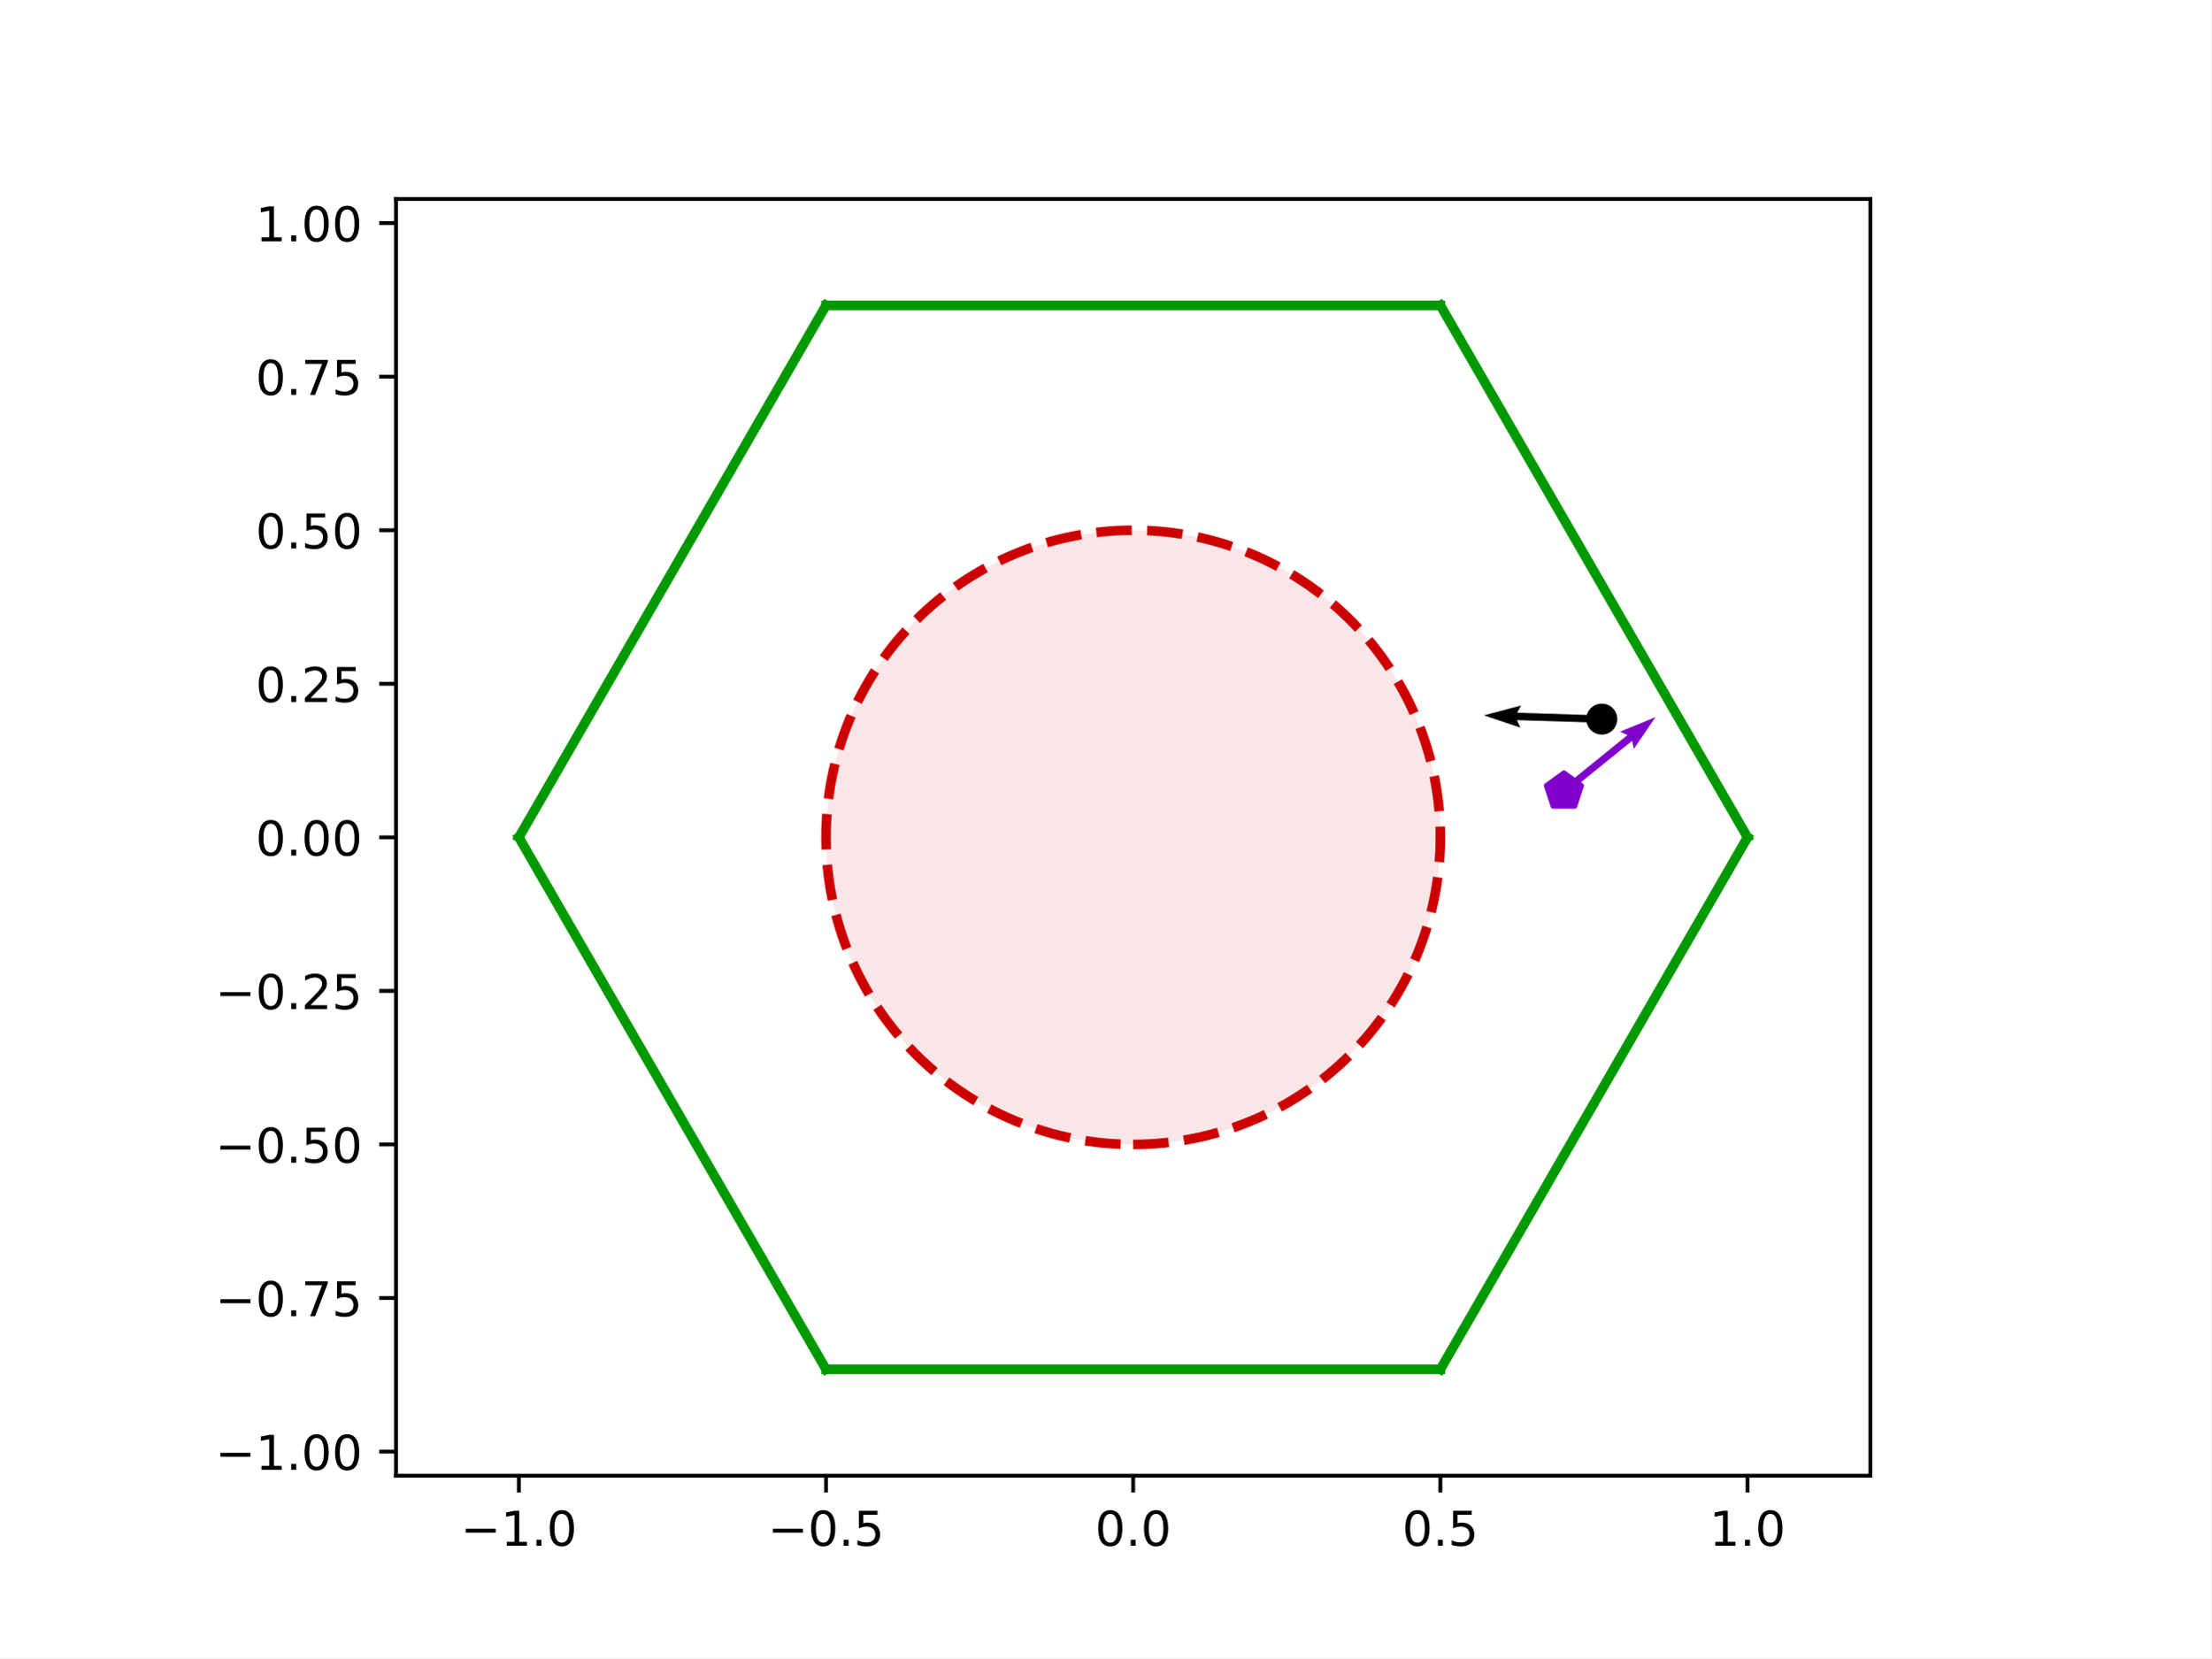
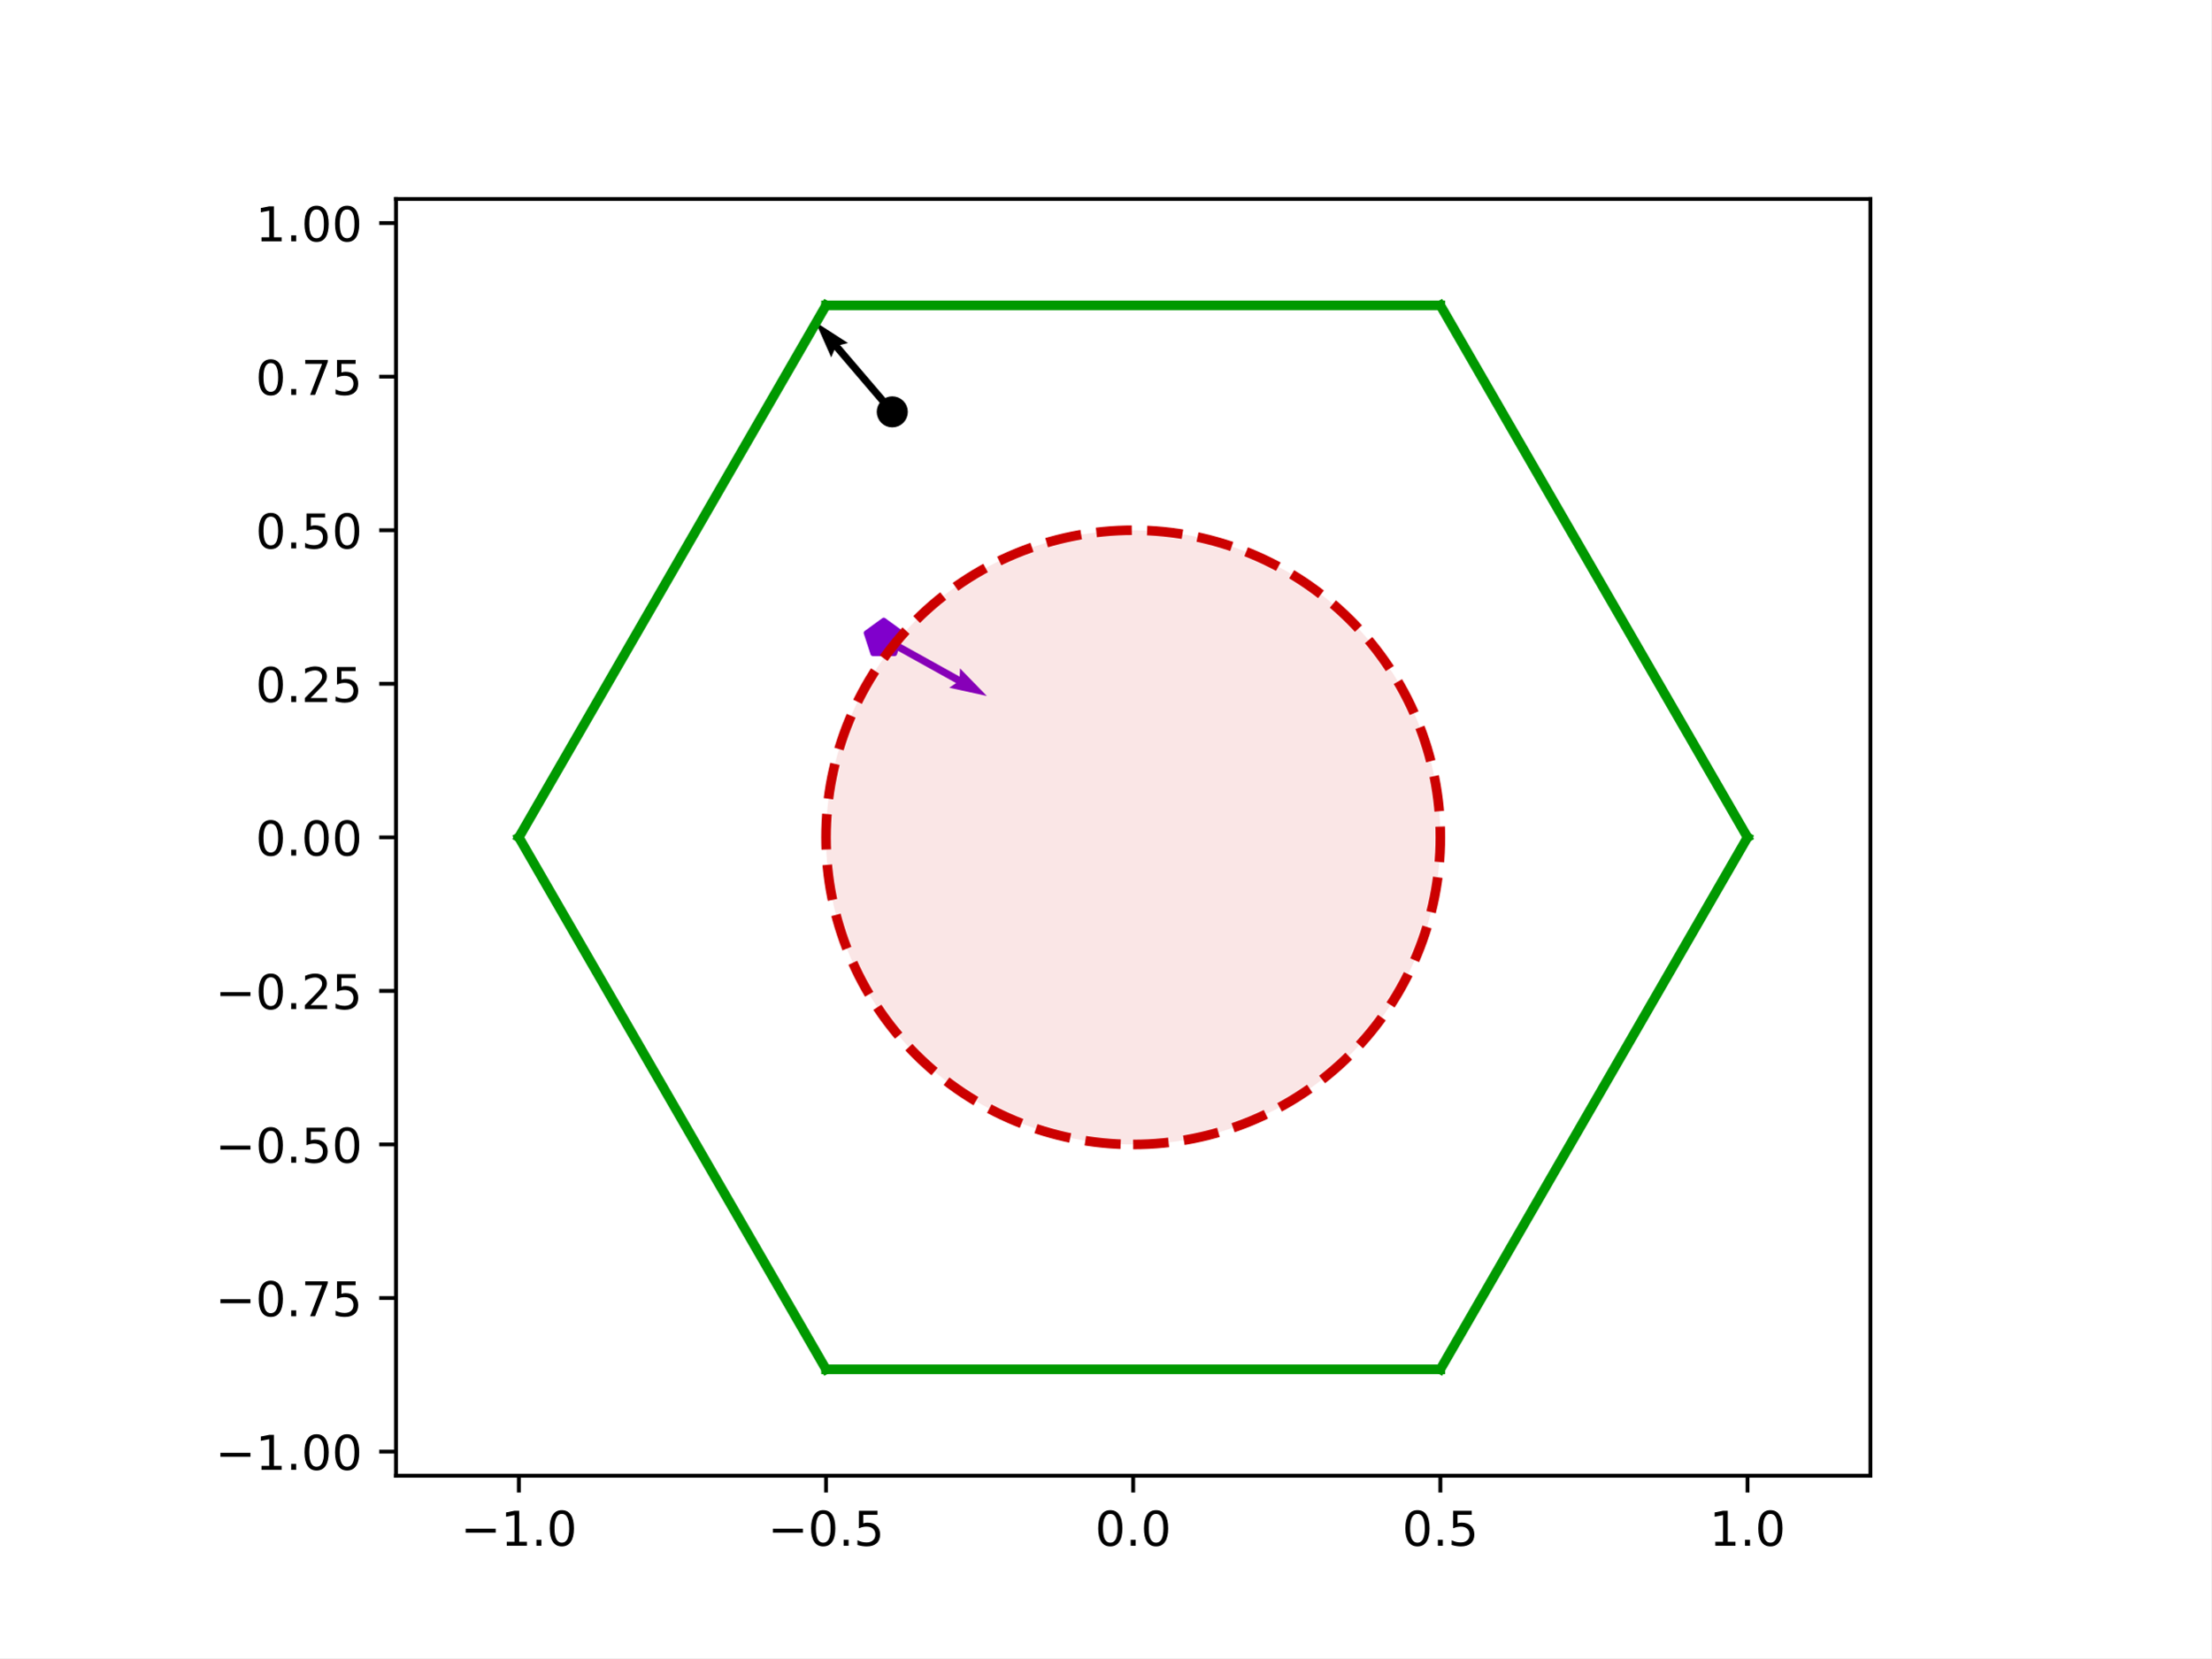
<svg xmlns="http://www.w3.org/2000/svg" xmlns:xlink="http://www.w3.org/1999/xlink" height="345.6pt" version="1.1" viewBox="0 0 460.8 345.6" width="460.8pt">
  <defs>
    <style type="text/css">
*{stroke-linecap:butt;stroke-linejoin:round;}
  </style>
  </defs>
  <g id="figure_1">
    <g id="patch_1">
      <path d="M 0 345.6  L 460.8 345.6  L 460.8 0  L 0 0  z " style="fill:#ffffff;" />
    </g>
    <g id="axes_1">
      <g id="patch_2">
        <path d="M 82.52 307.584  L 389.8 307.584  L 389.8 41.472  L 82.52 41.472  z " style="fill:#ffffff;" />
      </g>
      <g id="PathCollection_1">
        <defs>
-           <path d="M 0 2.739  C 0.726 2.739 1.423 2.45 1.936 1.936  C 2.45 1.423 2.739 0.726 2.739 0  C 2.739 -0.726 2.45 -1.423 1.936 -1.936  C 1.423 -2.45 0.726 -2.739 0 -2.739  C -0.726 -2.739 -1.423 -2.45 -1.936 -1.936  C -2.45 -1.423 -2.739 -0.726 -2.739 0  C -2.739 0.726 -2.45 1.423 -1.936 1.936  C -1.423 2.45 -0.726 2.739 0 2.739  z " id="m83deed8836" style="stroke:#000000;" />
+           <path d="M 0 2.739  C 0.726 2.739 1.423 2.45 1.936 1.936  C 2.45 1.423 2.739 0.726 2.739 0  C 2.739 -0.726 2.45 -1.423 1.936 -1.936  C 1.423 -2.45 0.726 -2.739 0 -2.739  C -0.726 -2.739 -1.423 -2.45 -1.936 -1.936  C -2.45 -1.423 -2.739 -0.726 -2.739 0  C -2.739 0.726 -2.45 1.423 -1.936 1.936  C -1.423 2.45 -0.726 2.739 0 2.739  z " id="mc5c26105dc" style="stroke:#000000;" />
        </defs>
-         <g clip-path="url(#pf049ee2412)">
-           <use style="stroke:#000000;" x="333.82" xlink:href="#m83deed8836" y="149.883" />
+         <g clip-path="url(#p697dacfa0a)">
+           <use style="stroke:#000000;" x="185.954" xlink:href="#mc5c26105dc" y="85.84" />
        </g>
      </g>
      <g id="Quiver_1">
-         <path clip-path="url(#pf049ee2412)" d="M 333.796 150.65  L 316.136 150.094  L 316.856 151.654  L 309.25 149.108  L 317.001 147.047  L 316.185 148.558  L 333.845 149.115  L 333.796 150.65  " />
+         <path clip-path="url(#p697dacfa0a)" d="M 185.37 86.339  L 173.892 72.906  L 173.223 74.489  L 169.985 67.151  L 176.727 71.494  L 175.06 71.908  L 186.538 85.341  L 185.37 86.339  " />
      </g>
      <g id="PathCollection_2">
        <defs>
-           <path d="M 0 -3.873  L -3.683 -1.197  L -2.276 3.133  L 2.276 3.133  L 3.683 -1.197  z " id="m20000add45" style="stroke:#8000cc;" />
+           <path d="M 0 -3.873  L -3.683 -1.197  L -2.276 3.133  L 2.276 3.133  L 3.683 -1.197  z " id="m47a389edd7" style="stroke:#8000cc;" />
        </defs>
-         <g clip-path="url(#pf049ee2412)">
-           <use style="fill:#8000cc;stroke:#8000cc;" x="325.927" xlink:href="#m20000add45" y="164.932" />
+         <g clip-path="url(#p697dacfa0a)">
+           <use style="fill:#8000cc;stroke:#8000cc;" x="184.178" xlink:href="#m47a389edd7" y="133.116" />
        </g>
      </g>
      <g id="Quiver_2">
-         <path clip-path="url(#pf049ee2412)" d="M 325.443 164.335  L 339.172 153.213  L 337.608 152.503  L 345.028 149.457  L 340.509 156.084  L 340.139 154.407  L 326.411 165.529  L 325.443 164.335  " style="fill:#8000cc;" />
+         <path clip-path="url(#p697dacfa0a)" d="M 184.552 132.445  L 199.994 141.031  L 200.069 139.314  L 205.663 145.062  L 197.829 143.343  L 199.247 142.373  L 183.805 133.788  L 184.552 132.445  " style="fill:#8000cc;" />
      </g>
      <g id="patch_3">
-         <path clip-path="url(#pf049ee2412)" d="M 236.16 238.545  C 253.137 238.545 269.422 231.799 281.427 219.795  C 293.431 207.79 300.177 191.505 300.177 174.528  C 300.177 157.551 293.431 141.266 281.427 129.261  C 269.422 117.257 253.137 110.511 236.16 110.511  C 219.183 110.511 202.898 117.257 190.893 129.261  C 178.889 141.266 172.143 157.551 172.143 174.528  C 172.143 191.505 178.889 207.79 190.893 219.795  C 202.898 231.799 219.183 238.545 236.16 238.545  z " style="fill:#cc0000;fill-opacity:0.1;stroke:#cc0000;stroke-dasharray:7.4,3.2;stroke-dashoffset:0;stroke-linejoin:miter;stroke-width:2;" />
+         <path clip-path="url(#p697dacfa0a)" d="M 236.16 238.545  C 253.137 238.545 269.422 231.799 281.427 219.795  C 293.431 207.79 300.177 191.505 300.177 174.528  C 300.177 157.551 293.431 141.266 281.427 129.261  C 269.422 117.257 253.137 110.511 236.16 110.511  C 219.183 110.511 202.898 117.257 190.893 129.261  C 178.889 141.266 172.143 157.551 172.143 174.528  C 172.143 191.505 178.889 207.79 190.893 219.795  C 202.898 231.799 219.183 238.545 236.16 238.545  z " style="fill:#cc0000;fill-opacity:0.1;stroke:#cc0000;stroke-dasharray:7.4,3.2;stroke-dashoffset:0;stroke-linejoin:miter;stroke-width:2;" />
      </g>
      <g id="matplotlib.axis_1">
        <g id="xtick_1">
          <g id="line2d_1">
            <defs>
-               <path d="M 0 0  L 0 3.5  " id="mdc3894dad5" style="stroke:#000000;stroke-width:0.8;" />
-             </defs>
-             <g>
-               <use style="stroke:#000000;stroke-width:0.8;" x="108.127" xlink:href="#mdc3894dad5" y="307.584" />
+               <path d="M 0 0  L 0 3.5  " id="m9b0f524664" style="stroke:#000000;stroke-width:0.8;" />
+             </defs>
+             <g>
+               <use style="stroke:#000000;stroke-width:0.8;" x="108.127" xlink:href="#m9b0f524664" y="307.584" />
            </g>
          </g>
          <g id="text_1">
            <defs>
              <path d="M 10.594 35.5  L 73.188 35.5  L 73.188 27.203  L 10.594 27.203  z " id="DejaVuSans-2212" />
              <path d="M 12.406 8.297  L 28.516 8.297  L 28.516 63.922  L 10.984 60.406  L 10.984 69.391  L 28.422 72.906  L 38.281 72.906  L 38.281 8.297  L 54.391 8.297  L 54.391 0  L 12.406 0  z " id="DejaVuSans-31" />
              <path d="M 10.688 12.406  L 21 12.406  L 21 0  L 10.688 0  z " id="DejaVuSans-2e" />
              <path d="M 31.781 66.406  Q 24.172 66.406 20.328 58.906  Q 16.5 51.422 16.5 36.375  Q 16.5 21.391 20.328 13.891  Q 24.172 6.391 31.781 6.391  Q 39.453 6.391 43.281 13.891  Q 47.125 21.391 47.125 36.375  Q 47.125 51.422 43.281 58.906  Q 39.453 66.406 31.781 66.406  z M 31.781 74.219  Q 44.047 74.219 50.516 64.516  Q 56.984 54.828 56.984 36.375  Q 56.984 17.969 50.516 8.266  Q 44.047 -1.422 31.781 -1.422  Q 19.531 -1.422 13.062 8.266  Q 6.594 17.969 6.594 36.375  Q 6.594 54.828 13.062 64.516  Q 19.531 74.219 31.781 74.219  z " id="DejaVuSans-30" />
            </defs>
            <g transform="translate(95.9854 322.1824)scale(0.1 -0.1)">
              <use xlink:href="#DejaVuSans-2212" />
              <use x="83.789" xlink:href="#DejaVuSans-31" />
              <use x="147.412" xlink:href="#DejaVuSans-2e" />
              <use x="179.199" xlink:href="#DejaVuSans-30" />
            </g>
          </g>
        </g>
        <g id="xtick_2">
          <g id="line2d_2">
            <g>
-               <use style="stroke:#000000;stroke-width:0.8;" x="172.143" xlink:href="#mdc3894dad5" y="307.584" />
+               <use style="stroke:#000000;stroke-width:0.8;" x="172.143" xlink:href="#m9b0f524664" y="307.584" />
            </g>
          </g>
          <g id="text_2">
            <defs>
              <path d="M 10.797 72.906  L 49.516 72.906  L 49.516 64.594  L 19.828 64.594  L 19.828 46.734  Q 21.969 47.469 24.109 47.828  Q 26.266 48.188 28.422 48.188  Q 40.625 48.188 47.75 41.5  Q 54.891 34.812 54.891 23.391  Q 54.891 11.625 47.562 5.094  Q 40.234 -1.422 26.906 -1.422  Q 22.312 -1.422 17.547 -0.641  Q 12.797 0.141 7.719 1.703  L 7.719 11.625  Q 12.109 9.234 16.797 8.062  Q 21.484 6.891 26.703 6.891  Q 35.156 6.891 40.078 11.328  Q 45.016 15.766 45.016 23.391  Q 45.016 31 40.078 35.438  Q 35.156 39.891 26.703 39.891  Q 22.75 39.891 18.812 39.016  Q 14.891 38.141 10.797 36.281  z " id="DejaVuSans-35" />
            </defs>
            <g transform="translate(160.002 322.1824)scale(0.1 -0.1)">
              <use xlink:href="#DejaVuSans-2212" />
              <use x="83.789" xlink:href="#DejaVuSans-30" />
              <use x="147.412" xlink:href="#DejaVuSans-2e" />
              <use x="179.199" xlink:href="#DejaVuSans-35" />
            </g>
          </g>
        </g>
        <g id="xtick_3">
          <g id="line2d_3">
            <g>
-               <use style="stroke:#000000;stroke-width:0.8;" x="236.16" xlink:href="#mdc3894dad5" y="307.584" />
+               <use style="stroke:#000000;stroke-width:0.8;" x="236.16" xlink:href="#m9b0f524664" y="307.584" />
            </g>
          </g>
          <g id="text_3">
            <g transform="translate(228.2084 322.1824)scale(0.1 -0.1)">
              <use xlink:href="#DejaVuSans-30" />
              <use x="63.623" xlink:href="#DejaVuSans-2e" />
              <use x="95.41" xlink:href="#DejaVuSans-30" />
            </g>
          </g>
        </g>
        <g id="xtick_4">
          <g id="line2d_4">
            <g>
-               <use style="stroke:#000000;stroke-width:0.8;" x="300.177" xlink:href="#mdc3894dad5" y="307.584" />
+               <use style="stroke:#000000;stroke-width:0.8;" x="300.177" xlink:href="#m9b0f524664" y="307.584" />
            </g>
          </g>
          <g id="text_4">
            <g transform="translate(292.225 322.1824)scale(0.1 -0.1)">
              <use xlink:href="#DejaVuSans-30" />
              <use x="63.623" xlink:href="#DejaVuSans-2e" />
              <use x="95.41" xlink:href="#DejaVuSans-35" />
            </g>
          </g>
        </g>
        <g id="xtick_5">
          <g id="line2d_5">
            <g>
-               <use style="stroke:#000000;stroke-width:0.8;" x="364.193" xlink:href="#mdc3894dad5" y="307.584" />
+               <use style="stroke:#000000;stroke-width:0.8;" x="364.193" xlink:href="#m9b0f524664" y="307.584" />
            </g>
          </g>
          <g id="text_5">
            <g transform="translate(356.2416 322.1824)scale(0.1 -0.1)">
              <use xlink:href="#DejaVuSans-31" />
              <use x="63.623" xlink:href="#DejaVuSans-2e" />
              <use x="95.41" xlink:href="#DejaVuSans-30" />
            </g>
          </g>
        </g>
      </g>
      <g id="matplotlib.axis_2">
        <g id="ytick_1">
          <g id="line2d_6">
            <defs>
-               <path d="M 0 0  L -3.5 0  " id="mc24ce60bdf" style="stroke:#000000;stroke-width:0.8;" />
-             </defs>
-             <g>
-               <use style="stroke:#000000;stroke-width:0.8;" x="82.52" xlink:href="#mc24ce60bdf" y="302.561" />
+               <path d="M 0 0  L -3.5 0  " id="m15a4081d0c" style="stroke:#000000;stroke-width:0.8;" />
+             </defs>
+             <g>
+               <use style="stroke:#000000;stroke-width:0.8;" x="82.52" xlink:href="#m15a4081d0c" y="302.561" />
            </g>
          </g>
          <g id="text_6">
            <g transform="translate(44.87485 306.3604)scale(0.1 -0.1)">
              <use xlink:href="#DejaVuSans-2212" />
              <use x="83.789" xlink:href="#DejaVuSans-31" />
              <use x="147.412" xlink:href="#DejaVuSans-2e" />
              <use x="179.199" xlink:href="#DejaVuSans-30" />
              <use x="242.822" xlink:href="#DejaVuSans-30" />
            </g>
          </g>
        </g>
        <g id="ytick_2">
          <g id="line2d_7">
            <g>
-               <use style="stroke:#000000;stroke-width:0.8;" x="82.52" xlink:href="#mc24ce60bdf" y="270.553" />
+               <use style="stroke:#000000;stroke-width:0.8;" x="82.52" xlink:href="#m15a4081d0c" y="270.553" />
            </g>
          </g>
          <g id="text_7">
            <defs>
              <path d="M 8.203 72.906  L 55.078 72.906  L 55.078 68.703  L 28.609 0  L 18.312 0  L 43.219 64.594  L 8.203 64.594  z " id="DejaVuSans-37" />
            </defs>
            <g transform="translate(44.87485 274.3521)scale(0.1 -0.1)">
              <use xlink:href="#DejaVuSans-2212" />
              <use x="83.789" xlink:href="#DejaVuSans-30" />
              <use x="147.412" xlink:href="#DejaVuSans-2e" />
              <use x="179.199" xlink:href="#DejaVuSans-37" />
              <use x="242.822" xlink:href="#DejaVuSans-35" />
            </g>
          </g>
        </g>
        <g id="ytick_3">
          <g id="line2d_8">
            <g>
-               <use style="stroke:#000000;stroke-width:0.8;" x="82.52" xlink:href="#mc24ce60bdf" y="238.545" />
+               <use style="stroke:#000000;stroke-width:0.8;" x="82.52" xlink:href="#m15a4081d0c" y="238.545" />
            </g>
          </g>
          <g id="text_8">
            <g transform="translate(44.87485 242.3438)scale(0.1 -0.1)">
              <use xlink:href="#DejaVuSans-2212" />
              <use x="83.789" xlink:href="#DejaVuSans-30" />
              <use x="147.412" xlink:href="#DejaVuSans-2e" />
              <use x="179.199" xlink:href="#DejaVuSans-35" />
              <use x="242.822" xlink:href="#DejaVuSans-30" />
            </g>
          </g>
        </g>
        <g id="ytick_4">
          <g id="line2d_9">
            <g>
-               <use style="stroke:#000000;stroke-width:0.8;" x="82.52" xlink:href="#mc24ce60bdf" y="206.536" />
+               <use style="stroke:#000000;stroke-width:0.8;" x="82.52" xlink:href="#m15a4081d0c" y="206.536" />
            </g>
          </g>
          <g id="text_9">
            <defs>
              <path d="M 19.188 8.297  L 53.609 8.297  L 53.609 0  L 7.328 0  L 7.328 8.297  Q 12.938 14.109 22.625 23.891  Q 32.328 33.688 34.812 36.531  Q 39.547 41.844 41.422 45.531  Q 43.312 49.219 43.312 52.781  Q 43.312 58.594 39.234 62.25  Q 35.156 65.922 28.609 65.922  Q 23.969 65.922 18.812 64.312  Q 13.672 62.703 7.812 59.422  L 7.812 69.391  Q 13.766 71.781 18.938 73  Q 24.125 74.219 28.422 74.219  Q 39.75 74.219 46.484 68.547  Q 53.219 62.891 53.219 53.422  Q 53.219 48.922 51.531 44.891  Q 49.859 40.875 45.406 35.406  Q 44.188 33.984 37.641 27.219  Q 31.109 20.453 19.188 8.297  z " id="DejaVuSans-32" />
            </defs>
            <g transform="translate(44.87485 210.3355)scale(0.1 -0.1)">
              <use xlink:href="#DejaVuSans-2212" />
              <use x="83.789" xlink:href="#DejaVuSans-30" />
              <use x="147.412" xlink:href="#DejaVuSans-2e" />
              <use x="179.199" xlink:href="#DejaVuSans-32" />
              <use x="242.822" xlink:href="#DejaVuSans-35" />
            </g>
          </g>
        </g>
        <g id="ytick_5">
          <g id="line2d_10">
            <g>
-               <use style="stroke:#000000;stroke-width:0.8;" x="82.52" xlink:href="#mc24ce60bdf" y="174.528" />
+               <use style="stroke:#000000;stroke-width:0.8;" x="82.52" xlink:href="#m15a4081d0c" y="174.528" />
            </g>
          </g>
          <g id="text_10">
            <g transform="translate(53.25454 178.3272)scale(0.1 -0.1)">
              <use xlink:href="#DejaVuSans-30" />
              <use x="63.623" xlink:href="#DejaVuSans-2e" />
              <use x="95.41" xlink:href="#DejaVuSans-30" />
              <use x="159.033" xlink:href="#DejaVuSans-30" />
            </g>
          </g>
        </g>
        <g id="ytick_6">
          <g id="line2d_11">
            <g>
-               <use style="stroke:#000000;stroke-width:0.8;" x="82.52" xlink:href="#mc24ce60bdf" y="142.52" />
+               <use style="stroke:#000000;stroke-width:0.8;" x="82.52" xlink:href="#m15a4081d0c" y="142.52" />
            </g>
          </g>
          <g id="text_11">
            <g transform="translate(53.25454 146.3189)scale(0.1 -0.1)">
              <use xlink:href="#DejaVuSans-30" />
              <use x="63.623" xlink:href="#DejaVuSans-2e" />
              <use x="95.41" xlink:href="#DejaVuSans-32" />
              <use x="159.033" xlink:href="#DejaVuSans-35" />
            </g>
          </g>
        </g>
        <g id="ytick_7">
          <g id="line2d_12">
            <g>
-               <use style="stroke:#000000;stroke-width:0.8;" x="82.52" xlink:href="#mc24ce60bdf" y="110.511" />
+               <use style="stroke:#000000;stroke-width:0.8;" x="82.52" xlink:href="#m15a4081d0c" y="110.511" />
            </g>
          </g>
          <g id="text_12">
            <g transform="translate(53.25454 114.3106)scale(0.1 -0.1)">
              <use xlink:href="#DejaVuSans-30" />
              <use x="63.623" xlink:href="#DejaVuSans-2e" />
              <use x="95.41" xlink:href="#DejaVuSans-35" />
              <use x="159.033" xlink:href="#DejaVuSans-30" />
            </g>
          </g>
        </g>
        <g id="ytick_8">
          <g id="line2d_13">
            <g>
-               <use style="stroke:#000000;stroke-width:0.8;" x="82.52" xlink:href="#mc24ce60bdf" y="78.503" />
+               <use style="stroke:#000000;stroke-width:0.8;" x="82.52" xlink:href="#m15a4081d0c" y="78.503" />
            </g>
          </g>
          <g id="text_13">
            <g transform="translate(53.25454 82.30232)scale(0.1 -0.1)">
              <use xlink:href="#DejaVuSans-30" />
              <use x="63.623" xlink:href="#DejaVuSans-2e" />
              <use x="95.41" xlink:href="#DejaVuSans-37" />
              <use x="159.033" xlink:href="#DejaVuSans-35" />
            </g>
          </g>
        </g>
        <g id="ytick_9">
          <g id="line2d_14">
            <g>
-               <use style="stroke:#000000;stroke-width:0.8;" x="82.52" xlink:href="#mc24ce60bdf" y="46.495" />
+               <use style="stroke:#000000;stroke-width:0.8;" x="82.52" xlink:href="#m15a4081d0c" y="46.495" />
            </g>
          </g>
          <g id="text_14">
            <g transform="translate(53.25454 50.29402)scale(0.1 -0.1)">
              <use xlink:href="#DejaVuSans-31" />
              <use x="63.623" xlink:href="#DejaVuSans-2e" />
              <use x="95.41" xlink:href="#DejaVuSans-30" />
              <use x="159.033" xlink:href="#DejaVuSans-30" />
            </g>
          </g>
        </g>
      </g>
      <g id="line2d_15">
-         <path clip-path="url(#pf049ee2412)" d="M 300.177 63.648  L 172.143 63.648  " style="fill:none;stroke:#009900;stroke-linecap:square;stroke-width:2;" />
+         <path clip-path="url(#p697dacfa0a)" d="M 300.177 63.648  L 172.143 63.648  " style="fill:none;stroke:#009900;stroke-linecap:square;stroke-width:2;" />
      </g>
      <g id="line2d_16">
-         <path clip-path="url(#pf049ee2412)" d="M 172.143 63.648  L 108.127 174.528  " style="fill:none;stroke:#009900;stroke-linecap:square;stroke-width:2;" />
+         <path clip-path="url(#p697dacfa0a)" d="M 172.143 63.648  L 108.127 174.528  " style="fill:none;stroke:#009900;stroke-linecap:square;stroke-width:2;" />
      </g>
      <g id="line2d_17">
-         <path clip-path="url(#pf049ee2412)" d="M 108.127 174.528  L 172.143 285.408  " style="fill:none;stroke:#009900;stroke-linecap:square;stroke-width:2;" />
+         <path clip-path="url(#p697dacfa0a)" d="M 108.127 174.528  L 172.143 285.408  " style="fill:none;stroke:#009900;stroke-linecap:square;stroke-width:2;" />
      </g>
      <g id="line2d_18">
-         <path clip-path="url(#pf049ee2412)" d="M 172.143 285.408  L 300.177 285.408  " style="fill:none;stroke:#009900;stroke-linecap:square;stroke-width:2;" />
+         <path clip-path="url(#p697dacfa0a)" d="M 172.143 285.408  L 300.177 285.408  " style="fill:none;stroke:#009900;stroke-linecap:square;stroke-width:2;" />
      </g>
      <g id="line2d_19">
-         <path clip-path="url(#pf049ee2412)" d="M 300.177 285.408  L 364.193 174.528  " style="fill:none;stroke:#009900;stroke-linecap:square;stroke-width:2;" />
+         <path clip-path="url(#p697dacfa0a)" d="M 300.177 285.408  L 364.193 174.528  " style="fill:none;stroke:#009900;stroke-linecap:square;stroke-width:2;" />
      </g>
      <g id="line2d_20">
-         <path clip-path="url(#pf049ee2412)" d="M 364.193 174.528  L 300.177 63.648  " style="fill:none;stroke:#009900;stroke-linecap:square;stroke-width:2;" />
+         <path clip-path="url(#p697dacfa0a)" d="M 364.193 174.528  L 300.177 63.648  " style="fill:none;stroke:#009900;stroke-linecap:square;stroke-width:2;" />
      </g>
      <g id="patch_4">
        <path d="M 82.52 307.584  L 82.52 41.472  " style="fill:none;stroke:#000000;stroke-linecap:square;stroke-linejoin:miter;stroke-width:0.8;" />
      </g>
      <g id="patch_5">
        <path d="M 389.8 307.584  L 389.8 41.472  " style="fill:none;stroke:#000000;stroke-linecap:square;stroke-linejoin:miter;stroke-width:0.8;" />
      </g>
      <g id="patch_6">
        <path d="M 82.52 307.584  L 389.8 307.584  " style="fill:none;stroke:#000000;stroke-linecap:square;stroke-linejoin:miter;stroke-width:0.8;" />
      </g>
      <g id="patch_7">
        <path d="M 82.52 41.472  L 389.8 41.472  " style="fill:none;stroke:#000000;stroke-linecap:square;stroke-linejoin:miter;stroke-width:0.8;" />
      </g>
    </g>
  </g>
  <defs>
-     <clipPath id="pf049ee2412">
+     <clipPath id="p697dacfa0a">
      <rect height="266.112" width="307.28" x="82.52" y="41.472" />
    </clipPath>
  </defs>
</svg>
